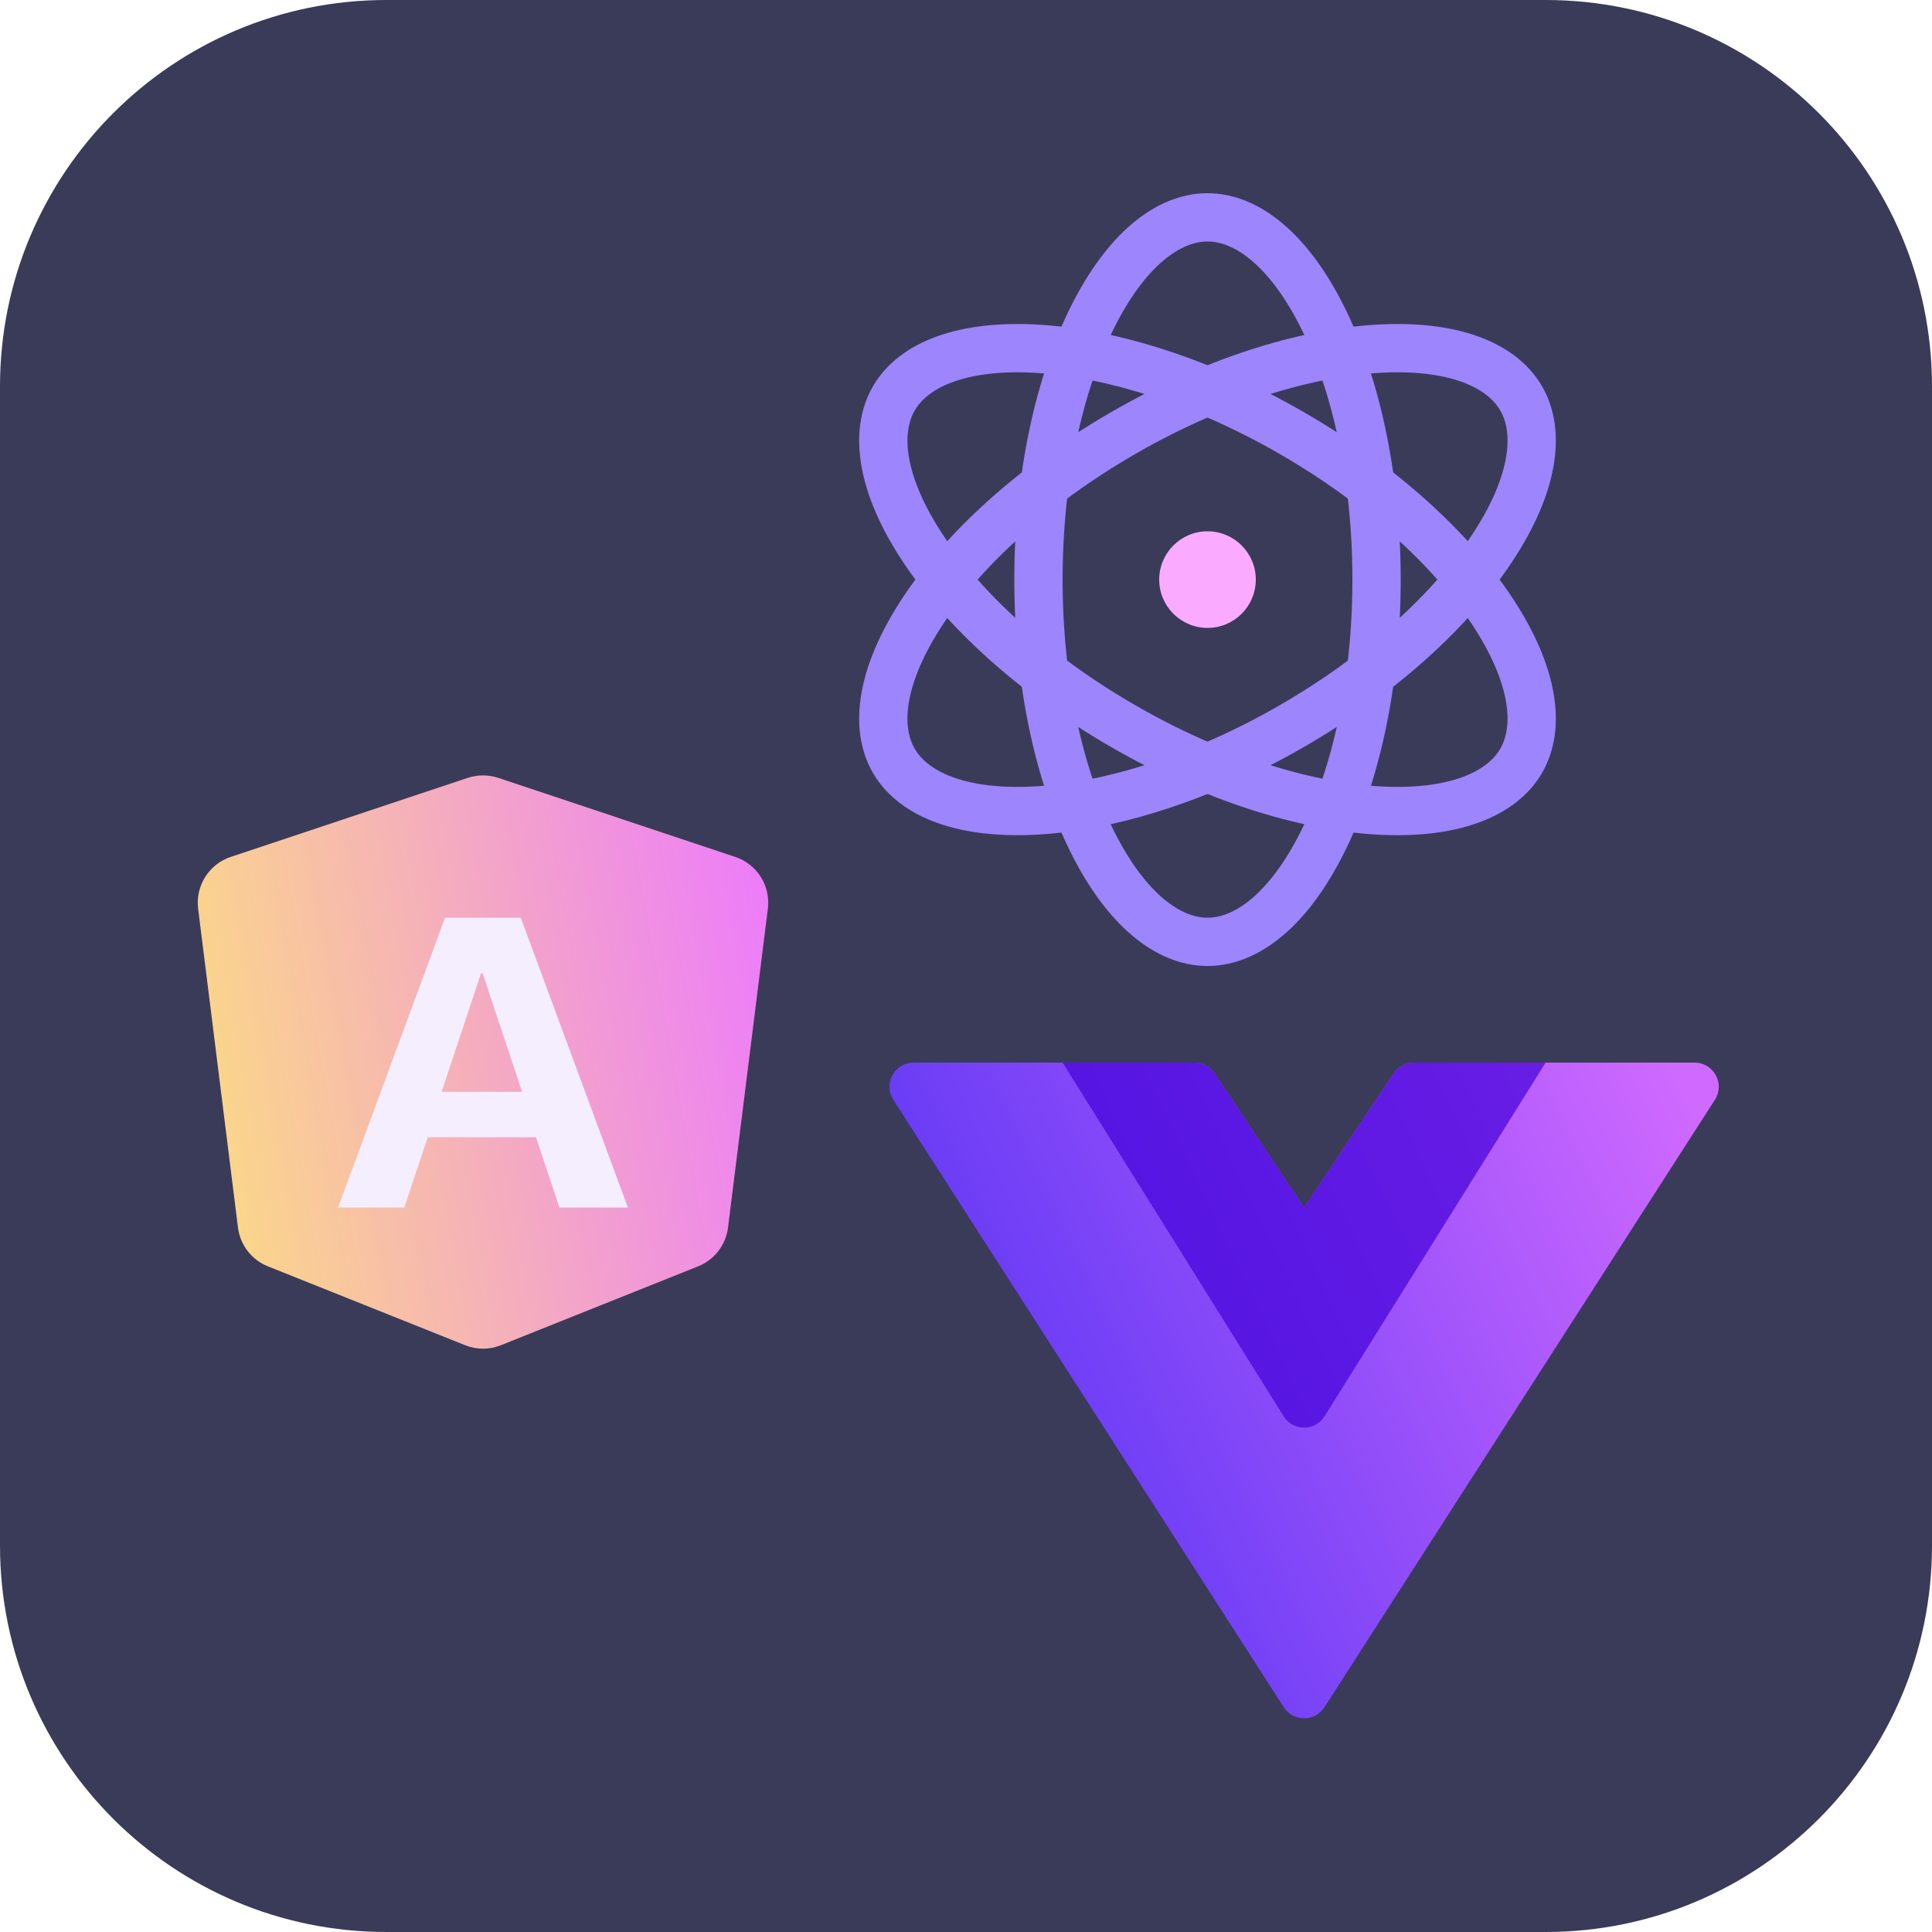
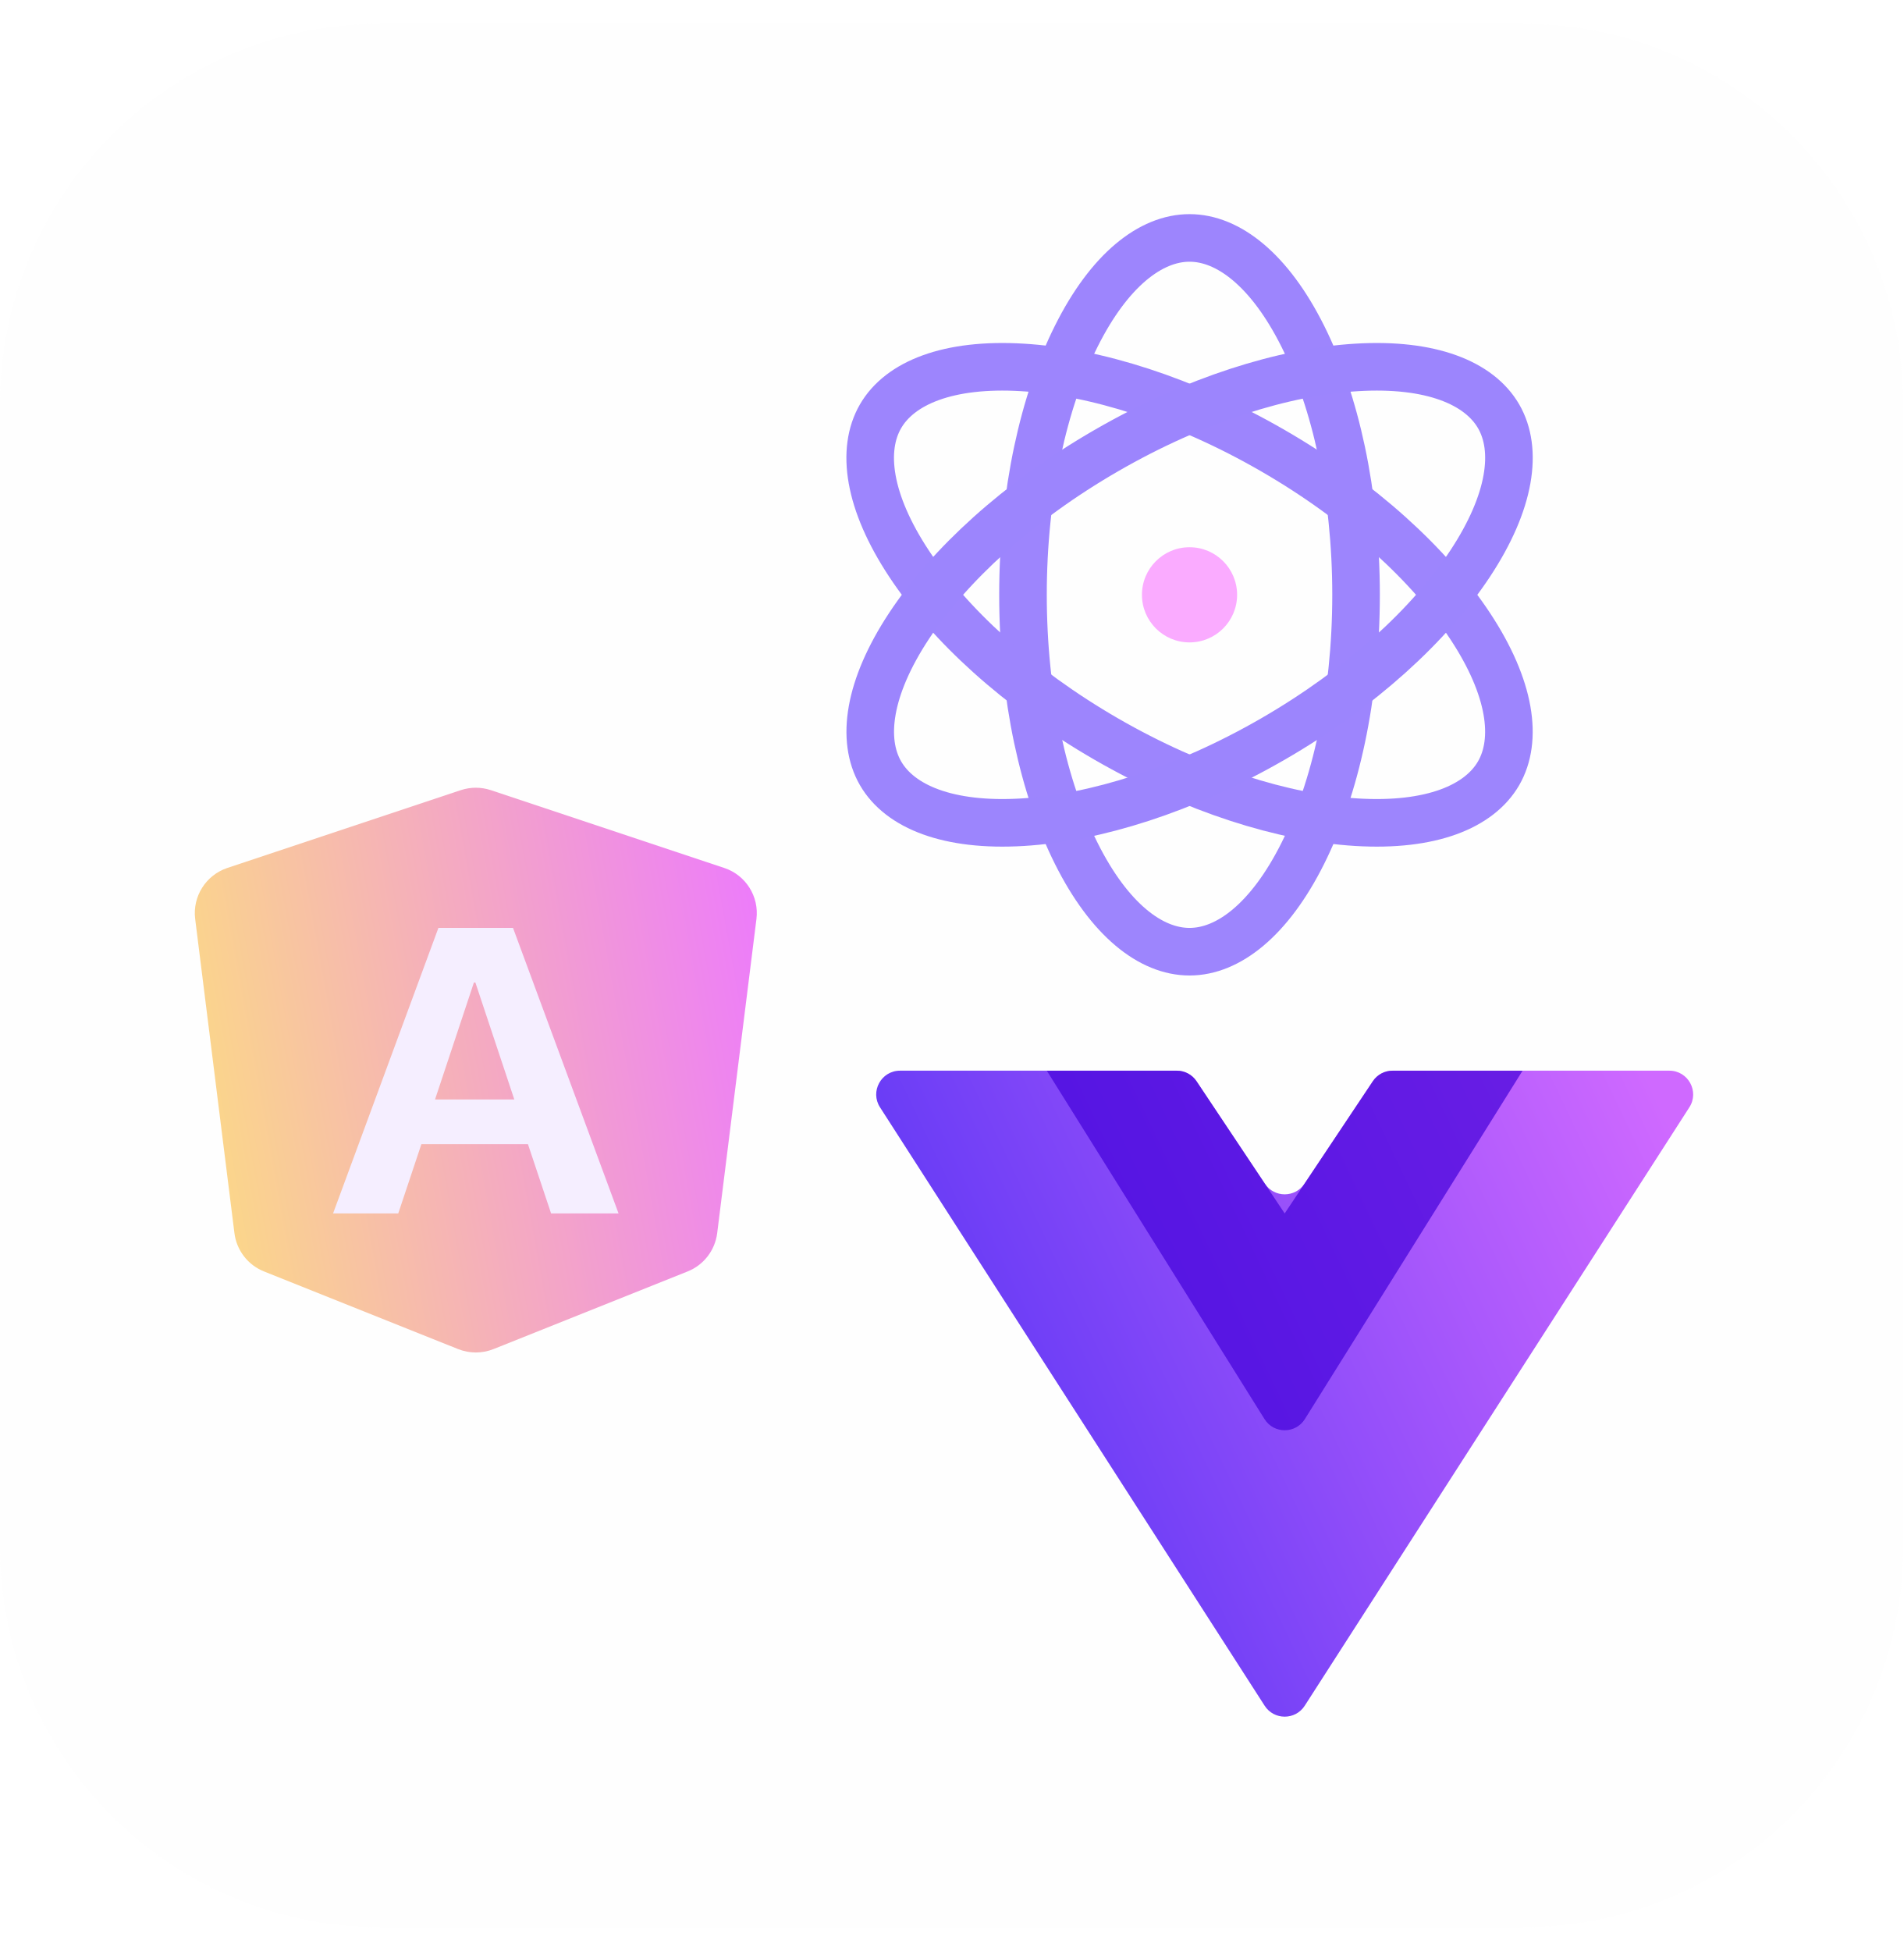
- <svg xmlns="http://www.w3.org/2000/svg" width="40" height="40" viewBox="0 0 40 40" fill="none">
-   <rect width="40" height="40" rx="8" fill="#3A3B59" />
-   <path d="M28.5 12C28.5 14.148 28.064 16.069 27.381 17.433C26.684 18.828 25.813 19.5 25 19.5C24.187 19.5 23.316 18.828 22.619 17.433C21.936 16.069 21.5 14.148 21.5 12C21.5 9.852 21.936 7.931 22.619 6.567C23.316 5.172 24.187 4.5 25 4.5C25.813 4.5 26.684 5.172 27.381 6.567C28.064 7.931 28.5 9.852 28.5 12Z" stroke="#9D85FD" stroke-miterlimit="16" stroke-linecap="round" />
-   <path d="M26.75 8.969C28.61 10.043 30.055 11.381 30.896 12.654C31.755 13.956 31.902 15.046 31.495 15.75C31.089 16.454 30.071 16.872 28.515 16.779C26.992 16.687 25.11 16.105 23.25 15.031C21.39 13.957 19.945 12.619 19.104 11.346C18.245 10.044 18.098 8.954 18.505 8.25C18.911 7.546 19.929 7.128 21.485 7.221C23.008 7.313 24.89 7.895 26.75 8.969Z" stroke="#9D85FD" stroke-miterlimit="16" stroke-linecap="round" />
-   <path d="M23.25 8.969C21.39 10.043 19.945 11.381 19.104 12.654C18.245 13.956 18.098 15.046 18.505 15.75C18.911 16.454 19.929 16.872 21.485 16.779C23.008 16.687 24.89 16.105 26.75 15.031C28.61 13.957 30.055 12.619 30.896 11.346C31.755 10.044 31.902 8.954 31.495 8.25C31.089 7.546 30.071 7.128 28.515 7.221C26.992 7.313 25.11 7.895 23.25 8.969Z" stroke="#9C85FD" stroke-miterlimit="16" stroke-linecap="round" />
-   <circle cx="25" cy="12" r="1" fill="#FAABFF" />
-   <path d="M4.778 17.741L9.684 16.105C9.889 16.037 10.111 16.037 10.316 16.105L15.222 17.741C15.675 17.892 15.957 18.34 15.898 18.814L15.073 25.415C15.028 25.776 14.79 26.084 14.452 26.219L10.371 27.851C10.133 27.947 9.867 27.947 9.629 27.851L5.548 26.219C5.21 26.084 4.972 25.776 4.927 25.415L4.102 18.814C4.043 18.34 4.326 17.892 4.778 17.741Z" fill="url(#paint0_linear_1091_20314)" />
-   <path d="M11.582 25H13L10.782 19H9.214L7 25H8.37L8.856 23.545H11.096L11.582 25ZM9.96 20.148H9.991L10.809 22.605H9.143L9.96 20.148Z" fill="#F5EEFF" />
-   <path d="M18.495 22.77L26.579 35.346C26.776 35.652 27.224 35.652 27.421 35.346L35.505 22.77C35.719 22.438 35.48 22 35.084 22H29.268C29.1 22 28.944 22.084 28.852 22.223L27 25L25.148 22.223C25.056 22.084 24.9 22 24.732 22H18.916C18.52 22 18.281 22.438 18.495 22.77Z" fill="url(#paint1_linear_1091_20314)" />
-   <mask id="mask0_1091_20314" style="mask-type:alpha" maskUnits="userSpaceOnUse" x="18" y="22" width="18" height="14">
-     <path opacity="0.7" d="M18.495 22.77L26.579 35.346C26.776 35.652 27.224 35.652 27.421 35.346L35.505 22.77C35.719 22.438 35.48 22 35.084 22H29.268C29.1 22 28.944 22.084 28.852 22.223L27 25L25.148 22.223C25.056 22.084 24.9 22 24.732 22H18.916C18.52 22 18.281 22.438 18.495 22.77Z" fill="#7958FF" />
+ <svg xmlns="http://www.w3.org/2000/svg" width="40" height="41" viewBox="0 0 40 41" fill="none">
+   <rect y="0.5" width="40" height="40" rx="8" fill="#F7F8F8" fill-opacity="0.12" />
+   <path d="M28.5 12.5C28.5 14.648 28.064 16.569 27.381 17.933C26.684 19.328 25.813 20 25 20C24.187 20 23.316 19.328 22.619 17.933C21.936 16.569 21.5 14.648 21.5 12.5C21.5 10.352 21.936 8.431 22.619 7.067C23.316 5.672 24.187 5 25 5C25.813 5 26.684 5.672 27.381 7.067C28.064 8.431 28.5 10.352 28.5 12.5Z" stroke="#9D85FD" stroke-miterlimit="16" stroke-linecap="round" />
+   <path d="M26.75 9.469C28.611 10.543 30.056 11.881 30.896 13.154C31.756 14.455 31.902 15.546 31.496 16.25C31.089 16.954 30.072 17.372 28.515 17.279C26.992 17.187 25.111 16.605 23.25 15.531C21.39 14.457 19.945 13.119 19.105 11.845C18.245 10.544 18.099 9.454 18.505 8.75C18.912 8.046 19.929 7.628 21.486 7.721C23.009 7.812 24.89 8.395 26.75 9.469Z" stroke="#9D85FD" stroke-miterlimit="16" stroke-linecap="round" />
+   <path d="M23.252 9.469C21.391 10.543 19.946 11.881 19.105 13.154C18.247 14.455 18.1 15.546 18.506 16.25C18.913 16.954 19.93 17.372 21.487 17.279C23.01 17.187 24.891 16.605 26.752 15.531C28.612 14.457 30.057 13.119 30.897 11.845C31.756 10.544 31.903 9.454 31.497 8.75C31.09 8.046 30.073 7.628 28.516 7.721C26.993 7.812 25.112 8.395 23.252 9.469Z" stroke="#9C85FD" stroke-miterlimit="16" stroke-linecap="round" />
+   <circle cx="25" cy="12.5" r="1" fill="#FAABFF" />
+   <path d="M4.778 18.24L9.684 16.605C9.889 16.537 10.111 16.537 10.316 16.605L15.222 18.24C15.675 18.391 15.957 18.84 15.898 19.313L15.073 25.914C15.028 26.275 14.79 26.584 14.452 26.719L10.371 28.351C10.133 28.446 9.867 28.446 9.629 28.351L5.548 26.719C5.21 26.584 4.972 26.275 4.927 25.914L4.102 19.313C4.043 18.84 4.326 18.391 4.778 18.24Z" fill="url(#paint0_linear_4270_17366)" />
+   <path d="M11.582 25.5H13L10.782 19.5H9.214L7 25.5H8.37L8.856 24.045H11.096L11.582 25.5ZM9.96 20.648H9.991L10.809 23.105H9.143L9.96 20.648Z" fill="#F5EEFF" />
+   <path d="M18.495 23.27L26.579 35.846C26.776 36.152 27.224 36.152 27.421 35.846L35.505 23.27C35.719 22.938 35.48 22.5 35.084 22.5H29.268C29.1 22.5 28.944 22.584 28.852 22.723L27.416 24.876C27.218 25.173 26.782 25.173 26.584 24.876L25.148 22.723C25.056 22.584 24.9 22.5 24.732 22.5H18.916C18.52 22.5 18.281 22.938 18.495 23.27Z" fill="url(#paint1_linear_4270_17366)" />
+   <mask id="mask0_4270_17366" style="mask-type:alpha" maskUnits="userSpaceOnUse" x="18" y="22" width="18" height="15">
+     <path opacity="0.7" d="M18.495 23.27L26.579 35.846C26.776 36.152 27.224 36.152 27.421 35.846L35.505 23.27C35.719 22.938 35.48 22.5 35.084 22.5H29.268C29.1 22.5 28.944 22.584 28.852 22.723L27 25.5L25.148 22.723C25.056 22.584 24.9 22.5 24.732 22.5H18.916C18.52 22.5 18.281 22.938 18.495 23.27Z" fill="#7958FF" />
  </mask>
-   <g mask="url(#mask0_1091_20314)">
-     <path d="M22 22L26.576 29.322C26.772 29.635 27.228 29.635 27.424 29.322L32 22H22Z" fill="#4300DA" />
+   <g mask="url(#mask0_4270_17366)">
+     <path d="M22 22.5L26.576 29.822C26.772 30.135 27.228 30.135 27.424 29.822L32 22.5H22Z" fill="#4300DA" />
  </g>
  <defs>
-     <linearGradient id="paint0_linear_1091_20314" x1="1" y1="24" x2="16.943" y2="21.125" gradientUnits="userSpaceOnUse">
+     <linearGradient id="paint0_linear_4270_17366" x1="1" y1="24.5" x2="16.943" y2="21.625" gradientUnits="userSpaceOnUse">
      <stop stop-color="#FFF06A" />
      <stop offset="1" stop-color="#EC78FF" />
    </linearGradient>
-     <linearGradient id="paint1_linear_1091_20314" x1="16.521" y1="30.021" x2="34.363" y2="21.551" gradientUnits="userSpaceOnUse">
+     <linearGradient id="paint1_linear_4270_17366" x1="16.521" y1="30.521" x2="34.363" y2="22.051" gradientUnits="userSpaceOnUse">
      <stop stop-color="#492EF3" />
      <stop offset="1" stop-color="#CF69FF" />
    </linearGradient>
  </defs>
</svg>
